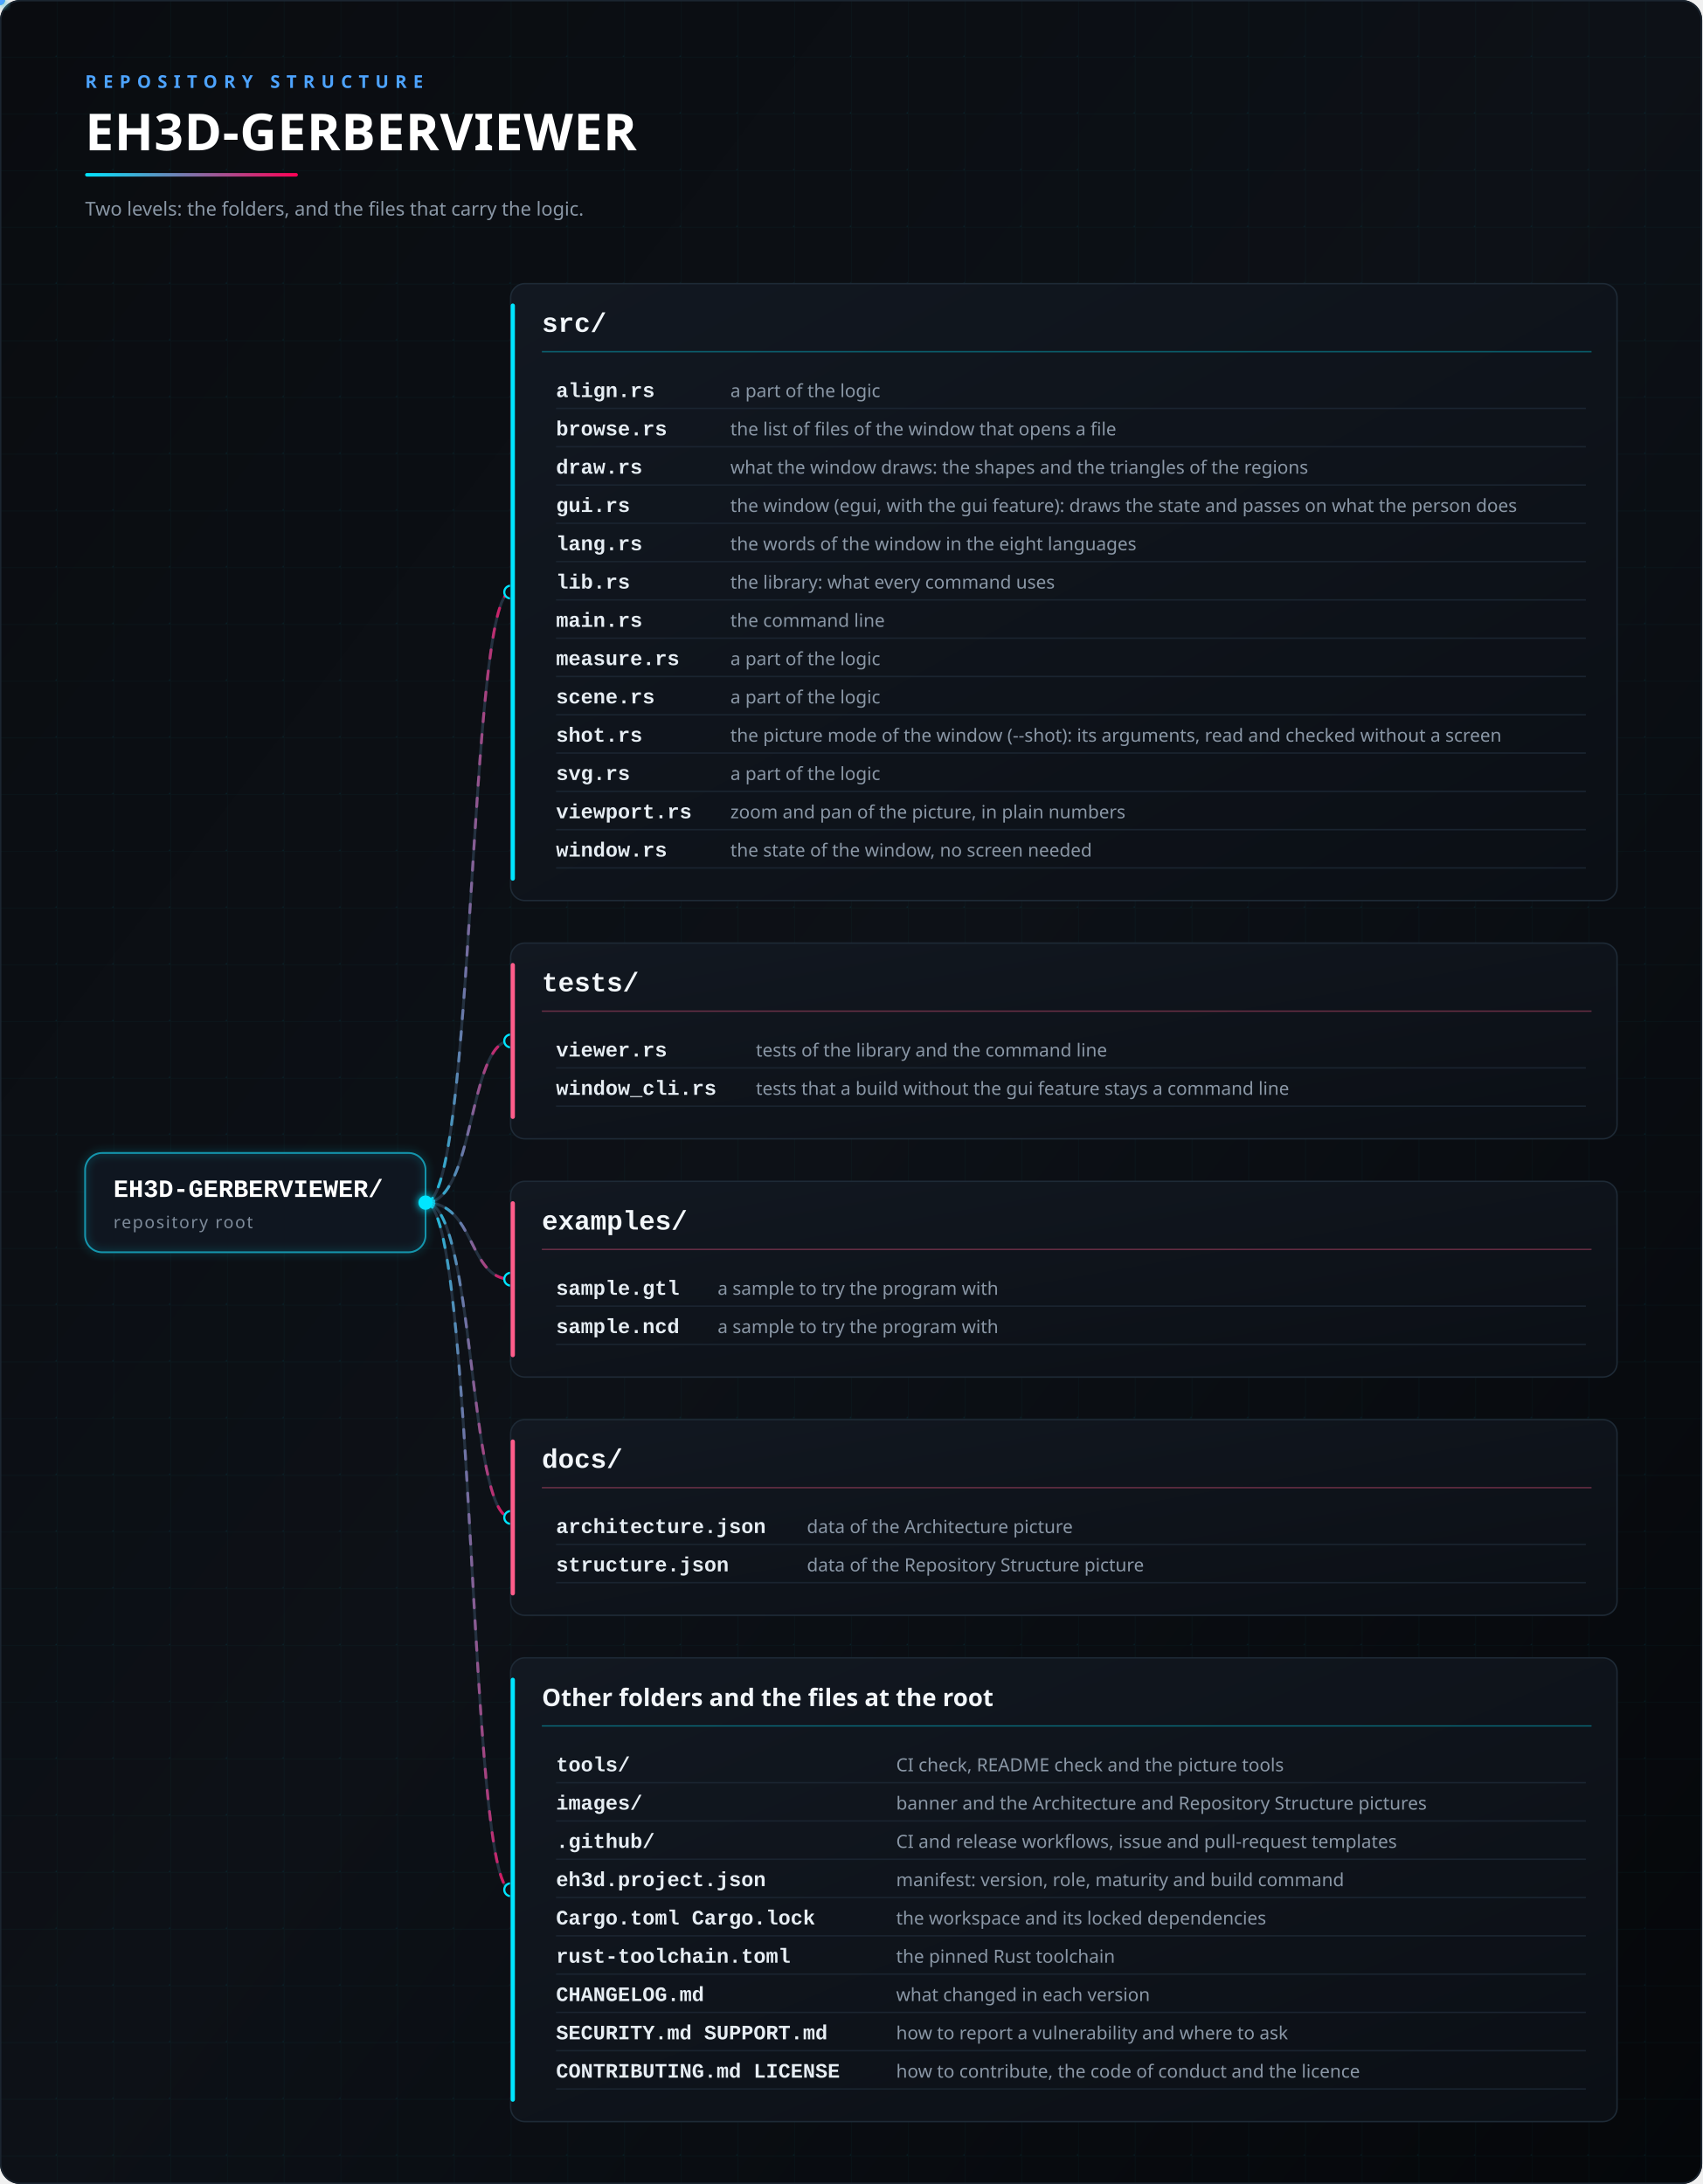
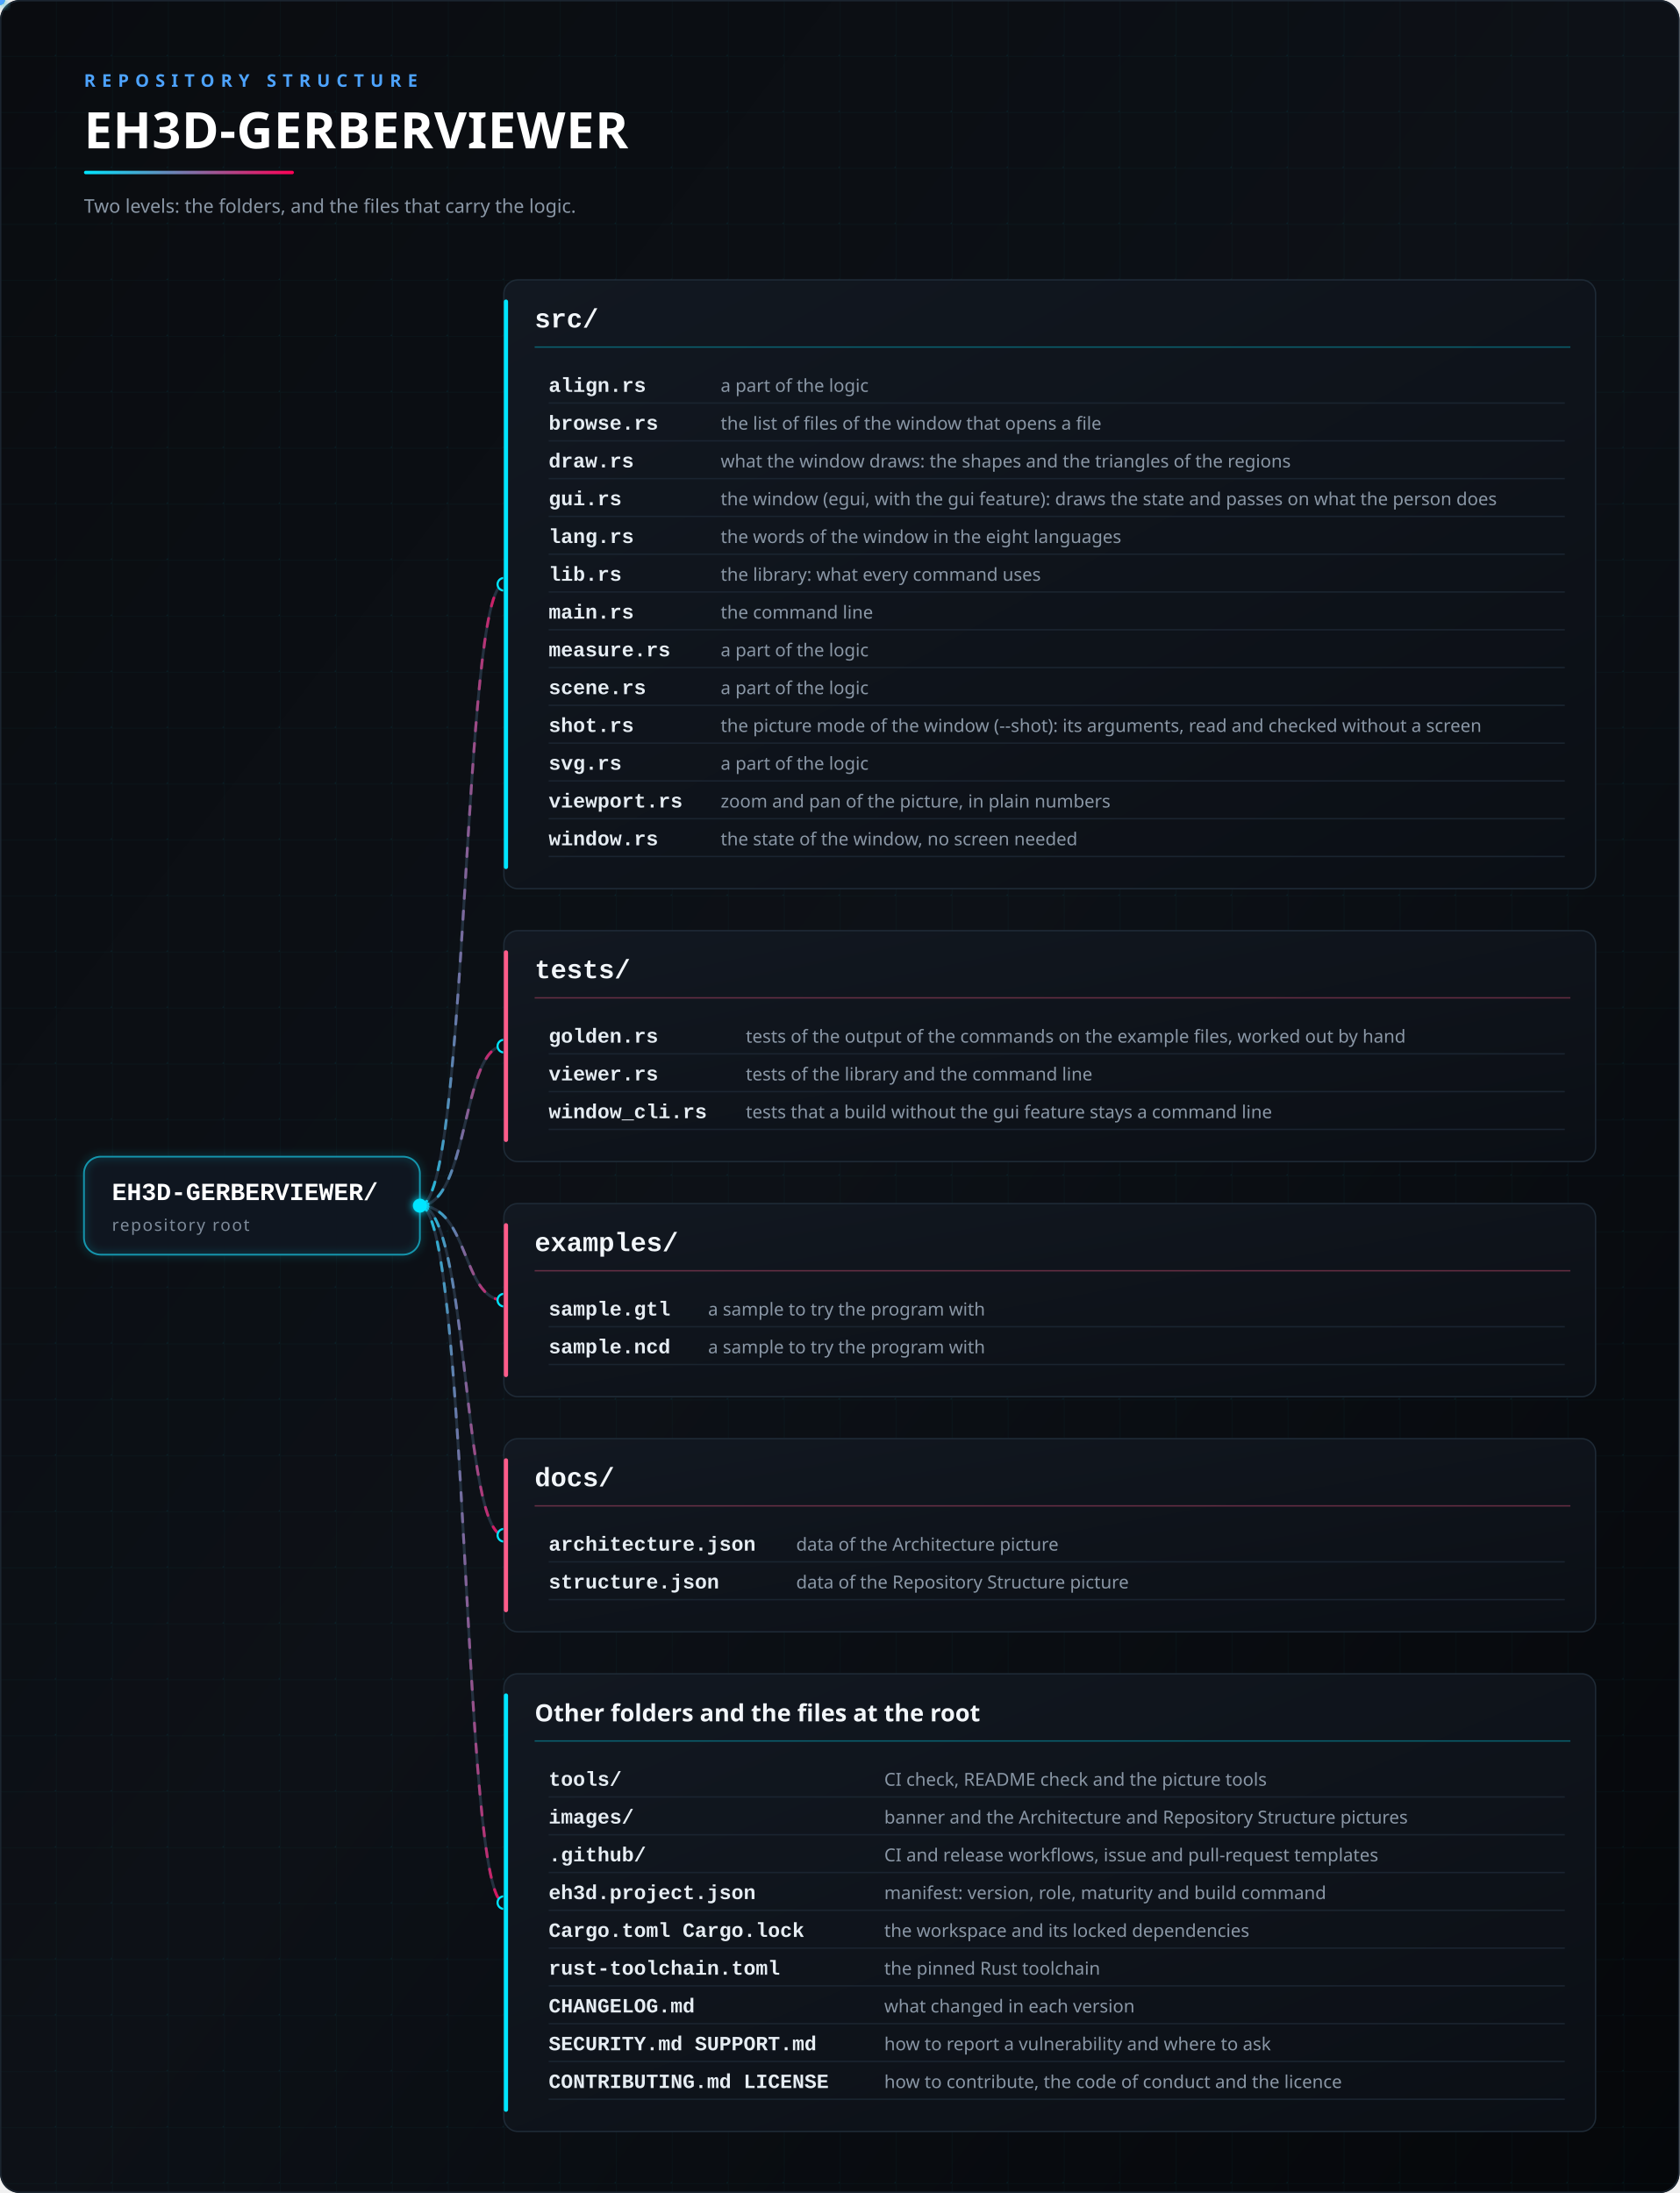
- <svg xmlns="http://www.w3.org/2000/svg" viewBox="0 0 1200 1540" width="100%" role="img" aria-labelledby="t d">
+ <svg xmlns="http://www.w3.org/2000/svg" viewBox="0 0 1200 1567" width="100%" role="img" aria-labelledby="t d">
  <defs>
    <linearGradient id="bg" x1="0" y1="0" x2="1" y2="1">
      <stop offset="0" stop-color="#0A0C10" />
      <stop offset="0.5" stop-color="#0D1117" />
      <stop offset="1" stop-color="#05070A" />
    </linearGradient>
    <linearGradient id="card" x1="0" y1="0" x2="1" y2="1">
      <stop offset="0" stop-color="#121821" />
      <stop offset="1" stop-color="#0B0F15" />
    </linearGradient>
    <linearGradient id="line" x1="0" y1="0" x2="1" y2="0">
      <stop offset="0" stop-color="#00E5FF" />
      <stop offset="1" stop-color="#FF0055" />
    </linearGradient>
    <filter id="glow" x="-50%" y="-50%" width="200%" height="200%">
      <feGaussianBlur stdDeviation="3" result="b" />
      <feMerge>
        <feMergeNode in="b" />
        <feMergeNode in="SourceGraphic" />
      </feMerge>
    </filter>
    <pattern id="grid" width="40" height="40" patternUnits="userSpaceOnUse">
      <path d="M40 0H0V40" fill="none" stroke="#00E5FF" stroke-opacity="0.035" />
      <circle cx="40" cy="40" r="1" fill="#00E5FF" fill-opacity="0.09" />
    </pattern>
  </defs>
-   <rect width="1200" height="1540" rx="14" fill="url(#bg)" />
-   <rect width="1200" height="1540" rx="14" fill="url(#grid)" />
-   <rect x="0.5" y="0.5" width="1199" height="1539" rx="14" fill="none" stroke="#1B2530" />
+   <rect width="1200" height="1567" rx="14" fill="url(#bg)" />
+   <rect width="1200" height="1567" rx="14" fill="url(#grid)" />
+   <rect x="0.5" y="0.5" width="1199" height="1566" rx="14" fill="none" stroke="#1B2530" />
  <text x="60" y="62" font-family="'Segoe UI','Noto Sans','Noto Sans CJK SC','Microsoft YaHei','Yu Gothic','Helvetica Neue',Helvetica,Arial,sans-serif" font-size="12.5" font-weight="600" fill="#4DA3FF" text-anchor="start" letter-spacing="4.5">REPOSITORY STRUCTURE</text>
  <text x="60" y="106" font-family="'Segoe UI','Noto Sans','Noto Sans CJK SC','Microsoft YaHei','Yu Gothic','Helvetica Neue',Helvetica,Arial,sans-serif" font-size="36" font-weight="700" fill="#FFFFFF" text-anchor="start" letter-spacing="0.5">EH3D-GERBERVIEWER</text>
  <rect x="60" y="122" width="150" height="2.5" rx="1.25" fill="url(#line)">
    <animate attributeName="width" values="40;150;150" keyTimes="0;0.4;1" dur="3s" repeatCount="indefinite" />
  </rect>
  <text x="60" y="152" font-family="'Segoe UI','Noto Sans','Noto Sans CJK SC','Microsoft YaHei','Yu Gothic','Helvetica Neue',Helvetica,Arial,sans-serif" font-size="13.5" font-weight="400" fill="#8A97A6" text-anchor="start">Two levels: the folders, and the files that carry the logic.</text>
-   <path id="c0" d="M300,848 C335,848 330,417.5 360,417.5" fill="none" stroke="#243140" stroke-width="2" />
-   <path d="M300,848 C335,848 330,417.5 360,417.5" fill="none" stroke="url(#line)" stroke-width="2" stroke-linecap="round" stroke-dasharray="6 9" opacity="0.9">
+   <path id="c0" d="M300,861.5 C335,861.5 330,417.5 360,417.5" fill="none" stroke="#243140" stroke-width="2" />
+   <path d="M300,861.5 C335,861.5 330,417.5 360,417.5" fill="none" stroke="url(#line)" stroke-width="2" stroke-linecap="round" stroke-dasharray="6 9" opacity="0.9">
    <animate attributeName="stroke-dashoffset" from="0" to="-30" dur="1.6s" repeatCount="indefinite" />
  </path>
  <circle cx="360" cy="417.5" r="4.5" fill="#0D1117" stroke="#00E5FF" stroke-width="1.5" />
-   <path id="c1" d="M300,848 C335,848 330,734 360,734" fill="none" stroke="#243140" stroke-width="2" />
-   <path d="M300,848 C335,848 330,734 360,734" fill="none" stroke="url(#line)" stroke-width="2" stroke-linecap="round" stroke-dasharray="6 9" opacity="0.9">
-     <animate attributeName="stroke-dashoffset" from="0" to="-30" dur="1.6s" repeatCount="indefinite" />
-   </path>
-   <circle cx="360" cy="734" r="4.5" fill="#0D1117" stroke="#00E5FF" stroke-width="1.5" />
-   <path id="c2" d="M300,848 C335,848 330,902 360,902" fill="none" stroke="#243140" stroke-width="2" />
-   <path d="M300,848 C335,848 330,902 360,902" fill="none" stroke="url(#line)" stroke-width="2" stroke-linecap="round" stroke-dasharray="6 9" opacity="0.9">
-     <animate attributeName="stroke-dashoffset" from="0" to="-30" dur="1.6s" repeatCount="indefinite" />
-   </path>
-   <circle cx="360" cy="902" r="4.5" fill="#0D1117" stroke="#00E5FF" stroke-width="1.5" />
-   <path id="c3" d="M300,848 C335,848 330,1070 360,1070" fill="none" stroke="#243140" stroke-width="2" />
-   <path d="M300,848 C335,848 330,1070 360,1070" fill="none" stroke="url(#line)" stroke-width="2" stroke-linecap="round" stroke-dasharray="6 9" opacity="0.9">
-     <animate attributeName="stroke-dashoffset" from="0" to="-30" dur="1.6s" repeatCount="indefinite" />
-   </path>
-   <circle cx="360" cy="1070" r="4.5" fill="#0D1117" stroke="#00E5FF" stroke-width="1.5" />
-   <path id="c4" d="M300,848 C335,848 330,1332.5 360,1332.5" fill="none" stroke="#243140" stroke-width="2" />
-   <path d="M300,848 C335,848 330,1332.5 360,1332.5" fill="none" stroke="url(#line)" stroke-width="2" stroke-linecap="round" stroke-dasharray="6 9" opacity="0.9">
-     <animate attributeName="stroke-dashoffset" from="0" to="-30" dur="1.6s" repeatCount="indefinite" />
-   </path>
-   <circle cx="360" cy="1332.5" r="4.5" fill="#0D1117" stroke="#00E5FF" stroke-width="1.5" />
+   <path id="c1" d="M300,861.5 C335,861.5 330,747.5 360,747.5" fill="none" stroke="#243140" stroke-width="2" />
+   <path d="M300,861.5 C335,861.5 330,747.5 360,747.5" fill="none" stroke="url(#line)" stroke-width="2" stroke-linecap="round" stroke-dasharray="6 9" opacity="0.9">
+     <animate attributeName="stroke-dashoffset" from="0" to="-30" dur="1.6s" repeatCount="indefinite" />
+   </path>
+   <circle cx="360" cy="747.5" r="4.5" fill="#0D1117" stroke="#00E5FF" stroke-width="1.5" />
+   <path id="c2" d="M300,861.5 C335,861.5 330,929 360,929" fill="none" stroke="#243140" stroke-width="2" />
+   <path d="M300,861.5 C335,861.5 330,929 360,929" fill="none" stroke="url(#line)" stroke-width="2" stroke-linecap="round" stroke-dasharray="6 9" opacity="0.9">
+     <animate attributeName="stroke-dashoffset" from="0" to="-30" dur="1.6s" repeatCount="indefinite" />
+   </path>
+   <circle cx="360" cy="929" r="4.5" fill="#0D1117" stroke="#00E5FF" stroke-width="1.5" />
+   <path id="c3" d="M300,861.5 C335,861.5 330,1097 360,1097" fill="none" stroke="#243140" stroke-width="2" />
+   <path d="M300,861.5 C335,861.5 330,1097 360,1097" fill="none" stroke="url(#line)" stroke-width="2" stroke-linecap="round" stroke-dasharray="6 9" opacity="0.9">
+     <animate attributeName="stroke-dashoffset" from="0" to="-30" dur="1.6s" repeatCount="indefinite" />
+   </path>
+   <circle cx="360" cy="1097" r="4.5" fill="#0D1117" stroke="#00E5FF" stroke-width="1.5" />
+   <path id="c4" d="M300,861.5 C335,861.5 330,1359.5 360,1359.5" fill="none" stroke="#243140" stroke-width="2" />
+   <path d="M300,861.5 C335,861.5 330,1359.5 360,1359.5" fill="none" stroke="url(#line)" stroke-width="2" stroke-linecap="round" stroke-dasharray="6 9" opacity="0.9">
+     <animate attributeName="stroke-dashoffset" from="0" to="-30" dur="1.6s" repeatCount="indefinite" />
+   </path>
+   <circle cx="360" cy="1359.5" r="4.5" fill="#0D1117" stroke="#00E5FF" stroke-width="1.5" />
  <circle r="3.5" fill="#00E5FF" filter="url(#glow)">
    <animateMotion dur="3.4s" repeatCount="indefinite">
      <mpath href="#c0" />
    </animateMotion>
  </circle>
  <circle r="3.5" fill="#4DA3FF" filter="url(#glow)">
    <animateMotion dur="4.2s" repeatCount="indefinite">
      <mpath href="#c1" />
    </animateMotion>
  </circle>
  <circle r="3.5" fill="#FFB300" filter="url(#glow)">
    <animateMotion dur="5.0s" repeatCount="indefinite">
      <mpath href="#c2" />
    </animateMotion>
  </circle>
  <circle r="3.5" fill="#00E5FF" filter="url(#glow)">
    <animateMotion dur="5.8s" repeatCount="indefinite">
      <mpath href="#c3" />
    </animateMotion>
  </circle>
  <circle r="3.5" fill="#4DA3FF" filter="url(#glow)">
    <animateMotion dur="6.6s" repeatCount="indefinite">
      <mpath href="#c4" />
    </animateMotion>
  </circle>
-   <rect x="60" y="813" width="240" height="70" rx="12" fill="#0F1620" stroke="#2A3A4C" stroke-width="1.2" />
-   <rect x="60" y="813" width="240" height="70" rx="12" fill="none" stroke="#00E5FF" stroke-opacity="0.5" stroke-width="1.2" filter="url(#glow)">
+   <rect x="60" y="826.5" width="240" height="70" rx="12" fill="#0F1620" stroke="#2A3A4C" stroke-width="1.2" />
+   <rect x="60" y="826.5" width="240" height="70" rx="12" fill="none" stroke="#00E5FF" stroke-opacity="0.5" stroke-width="1.2" filter="url(#glow)">
    <animate attributeName="stroke-opacity" values="0.15;0.6;0.15" dur="3.6s" repeatCount="indefinite" />
  </rect>
-   <text x="80" y="844" font-family="'JetBrains Mono','Cascadia Code','SFMono-Regular',Consolas,'Liberation Mono',monospace" font-size="17.6" font-weight="700" fill="#FFFFFF" text-anchor="start">EH3D-GERBERVIEWER/</text>
-   <text x="80" y="866" font-family="'Segoe UI','Noto Sans','Noto Sans CJK SC','Microsoft YaHei','Yu Gothic','Helvetica Neue',Helvetica,Arial,sans-serif" font-size="12" font-weight="400" fill="#7D8A99" text-anchor="start" letter-spacing="1">repository root</text>
-   <circle cx="300" cy="848" r="5" fill="#00E5FF" filter="url(#glow)" />
+   <text x="80" y="857.5" font-family="'JetBrains Mono','Cascadia Code','SFMono-Regular',Consolas,'Liberation Mono',monospace" font-size="17.6" font-weight="700" fill="#FFFFFF" text-anchor="start">EH3D-GERBERVIEWER/</text>
+   <text x="80" y="879.5" font-family="'Segoe UI','Noto Sans','Noto Sans CJK SC','Microsoft YaHei','Yu Gothic','Helvetica Neue',Helvetica,Arial,sans-serif" font-size="12" font-weight="400" fill="#7D8A99" text-anchor="start" letter-spacing="1">repository root</text>
+   <circle cx="300" cy="861.5" r="5" fill="#00E5FF" filter="url(#glow)" />
  <rect x="360" y="200" width="780" height="435" rx="10" fill="url(#card)" stroke="#1E2A36" stroke-width="1" />
  <rect x="360" y="214" width="3" height="407" rx="1.5" fill="#00E5FF">
    <animate attributeName="opacity" values="0.55;1;0.55" dur="4s" begin="0s" repeatCount="indefinite" />
  </rect>
  <text x="382" y="234" font-family="'JetBrains Mono','Cascadia Code','SFMono-Regular',Consolas,'Liberation Mono',monospace" font-size="19" font-weight="700" fill="#F2F6FA" text-anchor="start">src/</text>
  <line x1="382" y1="248" x2="1122" y2="248" stroke="#00E5FF" stroke-opacity="0.35" stroke-width="1" />
  <text x="392" y="280" font-family="'JetBrains Mono','Cascadia Code','SFMono-Regular',Consolas,'Liberation Mono',monospace" font-size="14.5" font-weight="600" fill="#E6EDF3" text-anchor="start">align.rs</text>
  <text x="514.89" y="280" font-family="'Segoe UI','Noto Sans','Noto Sans CJK SC','Microsoft YaHei','Yu Gothic','Helvetica Neue',Helvetica,Arial,sans-serif" font-size="12.8" font-weight="400" fill="#8A97A6" text-anchor="start">a part of the logic</text>
  <line x1="392" y1="288" x2="1118" y2="288" stroke="#1A2430" stroke-width="1" />
  <text x="392" y="307" font-family="'JetBrains Mono','Cascadia Code','SFMono-Regular',Consolas,'Liberation Mono',monospace" font-size="14.5" font-weight="600" fill="#E6EDF3" text-anchor="start">browse.rs</text>
  <text x="514.89" y="307" font-family="'Segoe UI','Noto Sans','Noto Sans CJK SC','Microsoft YaHei','Yu Gothic','Helvetica Neue',Helvetica,Arial,sans-serif" font-size="12.8" font-weight="400" fill="#8A97A6" text-anchor="start">the list of files of the window that opens a file</text>
  <line x1="392" y1="315" x2="1118" y2="315" stroke="#1A2430" stroke-width="1" />
  <text x="392" y="334" font-family="'JetBrains Mono','Cascadia Code','SFMono-Regular',Consolas,'Liberation Mono',monospace" font-size="14.5" font-weight="600" fill="#E6EDF3" text-anchor="start">draw.rs</text>
  <text x="514.89" y="334" font-family="'Segoe UI','Noto Sans','Noto Sans CJK SC','Microsoft YaHei','Yu Gothic','Helvetica Neue',Helvetica,Arial,sans-serif" font-size="12.8" font-weight="400" fill="#8A97A6" text-anchor="start">what the window draws: the shapes and the triangles of the regions</text>
  <line x1="392" y1="342" x2="1118" y2="342" stroke="#1A2430" stroke-width="1" />
  <text x="392" y="361" font-family="'JetBrains Mono','Cascadia Code','SFMono-Regular',Consolas,'Liberation Mono',monospace" font-size="14.5" font-weight="600" fill="#E6EDF3" text-anchor="start">gui.rs</text>
  <text x="514.89" y="361" font-family="'Segoe UI','Noto Sans','Noto Sans CJK SC','Microsoft YaHei','Yu Gothic','Helvetica Neue',Helvetica,Arial,sans-serif" font-size="12.8" font-weight="400" fill="#8A97A6" text-anchor="start">the window (egui, with the gui feature): draws the state and passes on what the person does</text>
  <line x1="392" y1="369" x2="1118" y2="369" stroke="#1A2430" stroke-width="1" />
  <text x="392" y="388" font-family="'JetBrains Mono','Cascadia Code','SFMono-Regular',Consolas,'Liberation Mono',monospace" font-size="14.5" font-weight="600" fill="#E6EDF3" text-anchor="start">lang.rs</text>
  <text x="514.89" y="388" font-family="'Segoe UI','Noto Sans','Noto Sans CJK SC','Microsoft YaHei','Yu Gothic','Helvetica Neue',Helvetica,Arial,sans-serif" font-size="12.8" font-weight="400" fill="#8A97A6" text-anchor="start">the words of the window in the eight languages</text>
  <line x1="392" y1="396" x2="1118" y2="396" stroke="#1A2430" stroke-width="1" />
  <text x="392" y="415" font-family="'JetBrains Mono','Cascadia Code','SFMono-Regular',Consolas,'Liberation Mono',monospace" font-size="14.5" font-weight="600" fill="#E6EDF3" text-anchor="start">lib.rs</text>
  <text x="514.89" y="415" font-family="'Segoe UI','Noto Sans','Noto Sans CJK SC','Microsoft YaHei','Yu Gothic','Helvetica Neue',Helvetica,Arial,sans-serif" font-size="12.8" font-weight="400" fill="#8A97A6" text-anchor="start">the library: what every command uses</text>
  <line x1="392" y1="423" x2="1118" y2="423" stroke="#1A2430" stroke-width="1" />
  <text x="392" y="442" font-family="'JetBrains Mono','Cascadia Code','SFMono-Regular',Consolas,'Liberation Mono',monospace" font-size="14.5" font-weight="600" fill="#E6EDF3" text-anchor="start">main.rs</text>
  <text x="514.89" y="442" font-family="'Segoe UI','Noto Sans','Noto Sans CJK SC','Microsoft YaHei','Yu Gothic','Helvetica Neue',Helvetica,Arial,sans-serif" font-size="12.8" font-weight="400" fill="#8A97A6" text-anchor="start">the command line</text>
  <line x1="392" y1="450" x2="1118" y2="450" stroke="#1A2430" stroke-width="1" />
  <text x="392" y="469" font-family="'JetBrains Mono','Cascadia Code','SFMono-Regular',Consolas,'Liberation Mono',monospace" font-size="14.5" font-weight="600" fill="#E6EDF3" text-anchor="start">measure.rs</text>
  <text x="514.89" y="469" font-family="'Segoe UI','Noto Sans','Noto Sans CJK SC','Microsoft YaHei','Yu Gothic','Helvetica Neue',Helvetica,Arial,sans-serif" font-size="12.8" font-weight="400" fill="#8A97A6" text-anchor="start">a part of the logic</text>
  <line x1="392" y1="477" x2="1118" y2="477" stroke="#1A2430" stroke-width="1" />
  <text x="392" y="496" font-family="'JetBrains Mono','Cascadia Code','SFMono-Regular',Consolas,'Liberation Mono',monospace" font-size="14.5" font-weight="600" fill="#E6EDF3" text-anchor="start">scene.rs</text>
  <text x="514.89" y="496" font-family="'Segoe UI','Noto Sans','Noto Sans CJK SC','Microsoft YaHei','Yu Gothic','Helvetica Neue',Helvetica,Arial,sans-serif" font-size="12.8" font-weight="400" fill="#8A97A6" text-anchor="start">a part of the logic</text>
  <line x1="392" y1="504" x2="1118" y2="504" stroke="#1A2430" stroke-width="1" />
  <text x="392" y="523" font-family="'JetBrains Mono','Cascadia Code','SFMono-Regular',Consolas,'Liberation Mono',monospace" font-size="14.5" font-weight="600" fill="#E6EDF3" text-anchor="start">shot.rs</text>
  <text x="514.89" y="523" font-family="'Segoe UI','Noto Sans','Noto Sans CJK SC','Microsoft YaHei','Yu Gothic','Helvetica Neue',Helvetica,Arial,sans-serif" font-size="12.8" font-weight="400" fill="#8A97A6" text-anchor="start">the picture mode of the window (--shot): its arguments, read and checked without a screen</text>
  <line x1="392" y1="531" x2="1118" y2="531" stroke="#1A2430" stroke-width="1" />
  <text x="392" y="550" font-family="'JetBrains Mono','Cascadia Code','SFMono-Regular',Consolas,'Liberation Mono',monospace" font-size="14.5" font-weight="600" fill="#E6EDF3" text-anchor="start">svg.rs</text>
  <text x="514.89" y="550" font-family="'Segoe UI','Noto Sans','Noto Sans CJK SC','Microsoft YaHei','Yu Gothic','Helvetica Neue',Helvetica,Arial,sans-serif" font-size="12.8" font-weight="400" fill="#8A97A6" text-anchor="start">a part of the logic</text>
  <line x1="392" y1="558" x2="1118" y2="558" stroke="#1A2430" stroke-width="1" />
  <text x="392" y="577" font-family="'JetBrains Mono','Cascadia Code','SFMono-Regular',Consolas,'Liberation Mono',monospace" font-size="14.5" font-weight="600" fill="#E6EDF3" text-anchor="start">viewport.rs</text>
  <text x="514.89" y="577" font-family="'Segoe UI','Noto Sans','Noto Sans CJK SC','Microsoft YaHei','Yu Gothic','Helvetica Neue',Helvetica,Arial,sans-serif" font-size="12.8" font-weight="400" fill="#8A97A6" text-anchor="start">zoom and pan of the picture, in plain numbers</text>
  <line x1="392" y1="585" x2="1118" y2="585" stroke="#1A2430" stroke-width="1" />
  <text x="392" y="604" font-family="'JetBrains Mono','Cascadia Code','SFMono-Regular',Consolas,'Liberation Mono',monospace" font-size="14.5" font-weight="600" fill="#E6EDF3" text-anchor="start">window.rs</text>
  <text x="514.89" y="604" font-family="'Segoe UI','Noto Sans','Noto Sans CJK SC','Microsoft YaHei','Yu Gothic','Helvetica Neue',Helvetica,Arial,sans-serif" font-size="12.8" font-weight="400" fill="#8A97A6" text-anchor="start">the state of the window, no screen needed</text>
  <line x1="392" y1="612" x2="1118" y2="612" stroke="#1A2430" stroke-width="1" />
-   <rect x="360" y="665" width="780" height="138" rx="10" fill="url(#card)" stroke="#1E2A36" stroke-width="1" />
-   <rect x="360" y="679" width="3" height="110" rx="1.5" fill="#FF5C8A">
+   <rect x="360" y="665" width="780" height="165" rx="10" fill="url(#card)" stroke="#1E2A36" stroke-width="1" />
+   <rect x="360" y="679" width="3" height="137" rx="1.5" fill="#FF5C8A">
    <animate attributeName="opacity" values="0.55;1;0.55" dur="4s" begin="0.6s" repeatCount="indefinite" />
  </rect>
  <text x="382" y="699" font-family="'JetBrains Mono','Cascadia Code','SFMono-Regular',Consolas,'Liberation Mono',monospace" font-size="19" font-weight="700" fill="#F2F6FA" text-anchor="start">tests/</text>
  <line x1="382" y1="713" x2="1122" y2="713" stroke="#FF5C8A" stroke-opacity="0.35" stroke-width="1" />
-   <text x="392" y="745" font-family="'JetBrains Mono','Cascadia Code','SFMono-Regular',Consolas,'Liberation Mono',monospace" font-size="14.5" font-weight="600" fill="#E6EDF3" text-anchor="start">viewer.rs</text>
-   <text x="532.87" y="745" font-family="'Segoe UI','Noto Sans','Noto Sans CJK SC','Microsoft YaHei','Yu Gothic','Helvetica Neue',Helvetica,Arial,sans-serif" font-size="12.8" font-weight="400" fill="#8A97A6" text-anchor="start">tests of the library and the command line</text>
+   <text x="392" y="745" font-family="'JetBrains Mono','Cascadia Code','SFMono-Regular',Consolas,'Liberation Mono',monospace" font-size="14.5" font-weight="600" fill="#E6EDF3" text-anchor="start">golden.rs</text>
+   <text x="532.87" y="745" font-family="'Segoe UI','Noto Sans','Noto Sans CJK SC','Microsoft YaHei','Yu Gothic','Helvetica Neue',Helvetica,Arial,sans-serif" font-size="12.8" font-weight="400" fill="#8A97A6" text-anchor="start">tests of the output of the commands on the example files, worked out by hand</text>
  <line x1="392" y1="753" x2="1118" y2="753" stroke="#1A2430" stroke-width="1" />
-   <text x="392" y="772" font-family="'JetBrains Mono','Cascadia Code','SFMono-Regular',Consolas,'Liberation Mono',monospace" font-size="14.5" font-weight="600" fill="#E6EDF3" text-anchor="start">window_cli.rs</text>
-   <text x="532.87" y="772" font-family="'Segoe UI','Noto Sans','Noto Sans CJK SC','Microsoft YaHei','Yu Gothic','Helvetica Neue',Helvetica,Arial,sans-serif" font-size="12.8" font-weight="400" fill="#8A97A6" text-anchor="start">tests that a build without the gui feature stays a command line</text>
+   <text x="392" y="772" font-family="'JetBrains Mono','Cascadia Code','SFMono-Regular',Consolas,'Liberation Mono',monospace" font-size="14.5" font-weight="600" fill="#E6EDF3" text-anchor="start">viewer.rs</text>
+   <text x="532.87" y="772" font-family="'Segoe UI','Noto Sans','Noto Sans CJK SC','Microsoft YaHei','Yu Gothic','Helvetica Neue',Helvetica,Arial,sans-serif" font-size="12.8" font-weight="400" fill="#8A97A6" text-anchor="start">tests of the library and the command line</text>
  <line x1="392" y1="780" x2="1118" y2="780" stroke="#1A2430" stroke-width="1" />
-   <rect x="360" y="833" width="780" height="138" rx="10" fill="url(#card)" stroke="#1E2A36" stroke-width="1" />
-   <rect x="360" y="847" width="3" height="110" rx="1.5" fill="#FF5C8A">
+   <text x="392" y="799" font-family="'JetBrains Mono','Cascadia Code','SFMono-Regular',Consolas,'Liberation Mono',monospace" font-size="14.5" font-weight="600" fill="#E6EDF3" text-anchor="start">window_cli.rs</text>
+   <text x="532.87" y="799" font-family="'Segoe UI','Noto Sans','Noto Sans CJK SC','Microsoft YaHei','Yu Gothic','Helvetica Neue',Helvetica,Arial,sans-serif" font-size="12.8" font-weight="400" fill="#8A97A6" text-anchor="start">tests that a build without the gui feature stays a command line</text>
+   <line x1="392" y1="807" x2="1118" y2="807" stroke="#1A2430" stroke-width="1" />
+   <rect x="360" y="860" width="780" height="138" rx="10" fill="url(#card)" stroke="#1E2A36" stroke-width="1" />
+   <rect x="360" y="874" width="3" height="110" rx="1.5" fill="#FF5C8A">
    <animate attributeName="opacity" values="0.55;1;0.55" dur="4s" begin="1.2s" repeatCount="indefinite" />
  </rect>
-   <text x="382" y="867" font-family="'JetBrains Mono','Cascadia Code','SFMono-Regular',Consolas,'Liberation Mono',monospace" font-size="19" font-weight="700" fill="#F2F6FA" text-anchor="start">examples/</text>
-   <line x1="382" y1="881" x2="1122" y2="881" stroke="#FF5C8A" stroke-opacity="0.35" stroke-width="1" />
-   <text x="392" y="913" font-family="'JetBrains Mono','Cascadia Code','SFMono-Regular',Consolas,'Liberation Mono',monospace" font-size="14.5" font-weight="600" fill="#E6EDF3" text-anchor="start">sample.gtl</text>
-   <text x="505.9" y="913" font-family="'Segoe UI','Noto Sans','Noto Sans CJK SC','Microsoft YaHei','Yu Gothic','Helvetica Neue',Helvetica,Arial,sans-serif" font-size="12.8" font-weight="400" fill="#8A97A6" text-anchor="start">a sample to try the program with</text>
-   <line x1="392" y1="921" x2="1118" y2="921" stroke="#1A2430" stroke-width="1" />
-   <text x="392" y="940" font-family="'JetBrains Mono','Cascadia Code','SFMono-Regular',Consolas,'Liberation Mono',monospace" font-size="14.5" font-weight="600" fill="#E6EDF3" text-anchor="start">sample.ncd</text>
+   <text x="382" y="894" font-family="'JetBrains Mono','Cascadia Code','SFMono-Regular',Consolas,'Liberation Mono',monospace" font-size="19" font-weight="700" fill="#F2F6FA" text-anchor="start">examples/</text>
+   <line x1="382" y1="908" x2="1122" y2="908" stroke="#FF5C8A" stroke-opacity="0.35" stroke-width="1" />
+   <text x="392" y="940" font-family="'JetBrains Mono','Cascadia Code','SFMono-Regular',Consolas,'Liberation Mono',monospace" font-size="14.5" font-weight="600" fill="#E6EDF3" text-anchor="start">sample.gtl</text>
  <text x="505.9" y="940" font-family="'Segoe UI','Noto Sans','Noto Sans CJK SC','Microsoft YaHei','Yu Gothic','Helvetica Neue',Helvetica,Arial,sans-serif" font-size="12.8" font-weight="400" fill="#8A97A6" text-anchor="start">a sample to try the program with</text>
  <line x1="392" y1="948" x2="1118" y2="948" stroke="#1A2430" stroke-width="1" />
-   <rect x="360" y="1001" width="780" height="138" rx="10" fill="url(#card)" stroke="#1E2A36" stroke-width="1" />
-   <rect x="360" y="1015" width="3" height="110" rx="1.5" fill="#FF5C8A">
+   <text x="392" y="967" font-family="'JetBrains Mono','Cascadia Code','SFMono-Regular',Consolas,'Liberation Mono',monospace" font-size="14.5" font-weight="600" fill="#E6EDF3" text-anchor="start">sample.ncd</text>
+   <text x="505.9" y="967" font-family="'Segoe UI','Noto Sans','Noto Sans CJK SC','Microsoft YaHei','Yu Gothic','Helvetica Neue',Helvetica,Arial,sans-serif" font-size="12.8" font-weight="400" fill="#8A97A6" text-anchor="start">a sample to try the program with</text>
+   <line x1="392" y1="975" x2="1118" y2="975" stroke="#1A2430" stroke-width="1" />
+   <rect x="360" y="1028" width="780" height="138" rx="10" fill="url(#card)" stroke="#1E2A36" stroke-width="1" />
+   <rect x="360" y="1042" width="3" height="110" rx="1.5" fill="#FF5C8A">
    <animate attributeName="opacity" values="0.55;1;0.55" dur="4s" begin="1.8s" repeatCount="indefinite" />
  </rect>
-   <text x="382" y="1035" font-family="'JetBrains Mono','Cascadia Code','SFMono-Regular',Consolas,'Liberation Mono',monospace" font-size="19" font-weight="700" fill="#F2F6FA" text-anchor="start">docs/</text>
-   <line x1="382" y1="1049" x2="1122" y2="1049" stroke="#FF5C8A" stroke-opacity="0.35" stroke-width="1" />
-   <text x="392" y="1081" font-family="'JetBrains Mono','Cascadia Code','SFMono-Regular',Consolas,'Liberation Mono',monospace" font-size="14.5" font-weight="600" fill="#E6EDF3" text-anchor="start">architecture.json</text>
-   <text x="568.83" y="1081" font-family="'Segoe UI','Noto Sans','Noto Sans CJK SC','Microsoft YaHei','Yu Gothic','Helvetica Neue',Helvetica,Arial,sans-serif" font-size="12.8" font-weight="400" fill="#8A97A6" text-anchor="start">data of the Architecture picture</text>
-   <line x1="392" y1="1089" x2="1118" y2="1089" stroke="#1A2430" stroke-width="1" />
-   <text x="392" y="1108" font-family="'JetBrains Mono','Cascadia Code','SFMono-Regular',Consolas,'Liberation Mono',monospace" font-size="14.5" font-weight="600" fill="#E6EDF3" text-anchor="start">structure.json</text>
-   <text x="568.83" y="1108" font-family="'Segoe UI','Noto Sans','Noto Sans CJK SC','Microsoft YaHei','Yu Gothic','Helvetica Neue',Helvetica,Arial,sans-serif" font-size="12.8" font-weight="400" fill="#8A97A6" text-anchor="start">data of the Repository Structure picture</text>
+   <text x="382" y="1062" font-family="'JetBrains Mono','Cascadia Code','SFMono-Regular',Consolas,'Liberation Mono',monospace" font-size="19" font-weight="700" fill="#F2F6FA" text-anchor="start">docs/</text>
+   <line x1="382" y1="1076" x2="1122" y2="1076" stroke="#FF5C8A" stroke-opacity="0.35" stroke-width="1" />
+   <text x="392" y="1108" font-family="'JetBrains Mono','Cascadia Code','SFMono-Regular',Consolas,'Liberation Mono',monospace" font-size="14.5" font-weight="600" fill="#E6EDF3" text-anchor="start">architecture.json</text>
+   <text x="568.83" y="1108" font-family="'Segoe UI','Noto Sans','Noto Sans CJK SC','Microsoft YaHei','Yu Gothic','Helvetica Neue',Helvetica,Arial,sans-serif" font-size="12.8" font-weight="400" fill="#8A97A6" text-anchor="start">data of the Architecture picture</text>
  <line x1="392" y1="1116" x2="1118" y2="1116" stroke="#1A2430" stroke-width="1" />
-   <rect x="360" y="1169" width="780" height="327" rx="10" fill="url(#card)" stroke="#1E2A36" stroke-width="1" />
-   <rect x="360" y="1183" width="3" height="299" rx="1.5" fill="#00E5FF">
+   <text x="392" y="1135" font-family="'JetBrains Mono','Cascadia Code','SFMono-Regular',Consolas,'Liberation Mono',monospace" font-size="14.5" font-weight="600" fill="#E6EDF3" text-anchor="start">structure.json</text>
+   <text x="568.83" y="1135" font-family="'Segoe UI','Noto Sans','Noto Sans CJK SC','Microsoft YaHei','Yu Gothic','Helvetica Neue',Helvetica,Arial,sans-serif" font-size="12.8" font-weight="400" fill="#8A97A6" text-anchor="start">data of the Repository Structure picture</text>
+   <line x1="392" y1="1143" x2="1118" y2="1143" stroke="#1A2430" stroke-width="1" />
+   <rect x="360" y="1196" width="780" height="327" rx="10" fill="url(#card)" stroke="#1E2A36" stroke-width="1" />
+   <rect x="360" y="1210" width="3" height="299" rx="1.5" fill="#00E5FF">
    <animate attributeName="opacity" values="0.55;1;0.55" dur="4s" begin="2.4s" repeatCount="indefinite" />
  </rect>
-   <text x="382" y="1203" font-family="'Segoe UI','Noto Sans','Noto Sans CJK SC','Microsoft YaHei','Yu Gothic','Helvetica Neue',Helvetica,Arial,sans-serif" font-size="17" font-weight="700" fill="#F2F6FA" text-anchor="start">Other folders and the files at the root</text>
-   <line x1="382" y1="1217" x2="1122" y2="1217" stroke="#00E5FF" stroke-opacity="0.35" stroke-width="1" />
-   <text x="392" y="1249" font-family="'JetBrains Mono','Cascadia Code','SFMono-Regular',Consolas,'Liberation Mono',monospace" font-size="14.5" font-weight="600" fill="#E6EDF3" text-anchor="start">tools/</text>
-   <text x="631.76" y="1249" font-family="'Segoe UI','Noto Sans','Noto Sans CJK SC','Microsoft YaHei','Yu Gothic','Helvetica Neue',Helvetica,Arial,sans-serif" font-size="12.8" font-weight="400" fill="#8A97A6" text-anchor="start">CI check, README check and the picture tools</text>
-   <line x1="392" y1="1257" x2="1118" y2="1257" stroke="#1A2430" stroke-width="1" />
-   <text x="392" y="1276" font-family="'JetBrains Mono','Cascadia Code','SFMono-Regular',Consolas,'Liberation Mono',monospace" font-size="14.5" font-weight="600" fill="#E6EDF3" text-anchor="start">images/</text>
-   <text x="631.76" y="1276" font-family="'Segoe UI','Noto Sans','Noto Sans CJK SC','Microsoft YaHei','Yu Gothic','Helvetica Neue',Helvetica,Arial,sans-serif" font-size="12.8" font-weight="400" fill="#8A97A6" text-anchor="start">banner and the Architecture and Repository Structure pictures</text>
+   <text x="382" y="1230" font-family="'Segoe UI','Noto Sans','Noto Sans CJK SC','Microsoft YaHei','Yu Gothic','Helvetica Neue',Helvetica,Arial,sans-serif" font-size="17" font-weight="700" fill="#F2F6FA" text-anchor="start">Other folders and the files at the root</text>
+   <line x1="382" y1="1244" x2="1122" y2="1244" stroke="#00E5FF" stroke-opacity="0.35" stroke-width="1" />
+   <text x="392" y="1276" font-family="'JetBrains Mono','Cascadia Code','SFMono-Regular',Consolas,'Liberation Mono',monospace" font-size="14.5" font-weight="600" fill="#E6EDF3" text-anchor="start">tools/</text>
+   <text x="631.76" y="1276" font-family="'Segoe UI','Noto Sans','Noto Sans CJK SC','Microsoft YaHei','Yu Gothic','Helvetica Neue',Helvetica,Arial,sans-serif" font-size="12.8" font-weight="400" fill="#8A97A6" text-anchor="start">CI check, README check and the picture tools</text>
  <line x1="392" y1="1284" x2="1118" y2="1284" stroke="#1A2430" stroke-width="1" />
-   <text x="392" y="1303" font-family="'JetBrains Mono','Cascadia Code','SFMono-Regular',Consolas,'Liberation Mono',monospace" font-size="14.5" font-weight="600" fill="#E6EDF3" text-anchor="start">.github/</text>
-   <text x="631.76" y="1303" font-family="'Segoe UI','Noto Sans','Noto Sans CJK SC','Microsoft YaHei','Yu Gothic','Helvetica Neue',Helvetica,Arial,sans-serif" font-size="12.8" font-weight="400" fill="#8A97A6" text-anchor="start">CI and release workflows, issue and pull-request templates</text>
+   <text x="392" y="1303" font-family="'JetBrains Mono','Cascadia Code','SFMono-Regular',Consolas,'Liberation Mono',monospace" font-size="14.5" font-weight="600" fill="#E6EDF3" text-anchor="start">images/</text>
+   <text x="631.76" y="1303" font-family="'Segoe UI','Noto Sans','Noto Sans CJK SC','Microsoft YaHei','Yu Gothic','Helvetica Neue',Helvetica,Arial,sans-serif" font-size="12.8" font-weight="400" fill="#8A97A6" text-anchor="start">banner and the Architecture and Repository Structure pictures</text>
  <line x1="392" y1="1311" x2="1118" y2="1311" stroke="#1A2430" stroke-width="1" />
-   <text x="392" y="1330" font-family="'JetBrains Mono','Cascadia Code','SFMono-Regular',Consolas,'Liberation Mono',monospace" font-size="14.5" font-weight="600" fill="#E6EDF3" text-anchor="start">eh3d.project.json</text>
-   <text x="631.76" y="1330" font-family="'Segoe UI','Noto Sans','Noto Sans CJK SC','Microsoft YaHei','Yu Gothic','Helvetica Neue',Helvetica,Arial,sans-serif" font-size="12.8" font-weight="400" fill="#8A97A6" text-anchor="start">manifest: version, role, maturity and build command</text>
+   <text x="392" y="1330" font-family="'JetBrains Mono','Cascadia Code','SFMono-Regular',Consolas,'Liberation Mono',monospace" font-size="14.5" font-weight="600" fill="#E6EDF3" text-anchor="start">.github/</text>
+   <text x="631.76" y="1330" font-family="'Segoe UI','Noto Sans','Noto Sans CJK SC','Microsoft YaHei','Yu Gothic','Helvetica Neue',Helvetica,Arial,sans-serif" font-size="12.8" font-weight="400" fill="#8A97A6" text-anchor="start">CI and release workflows, issue and pull-request templates</text>
  <line x1="392" y1="1338" x2="1118" y2="1338" stroke="#1A2430" stroke-width="1" />
-   <text x="392" y="1357" font-family="'JetBrains Mono','Cascadia Code','SFMono-Regular',Consolas,'Liberation Mono',monospace" font-size="14.5" font-weight="600" fill="#E6EDF3" text-anchor="start">Cargo.toml  Cargo.lock</text>
-   <text x="631.76" y="1357" font-family="'Segoe UI','Noto Sans','Noto Sans CJK SC','Microsoft YaHei','Yu Gothic','Helvetica Neue',Helvetica,Arial,sans-serif" font-size="12.8" font-weight="400" fill="#8A97A6" text-anchor="start">the workspace and its locked dependencies</text>
+   <text x="392" y="1357" font-family="'JetBrains Mono','Cascadia Code','SFMono-Regular',Consolas,'Liberation Mono',monospace" font-size="14.5" font-weight="600" fill="#E6EDF3" text-anchor="start">eh3d.project.json</text>
+   <text x="631.76" y="1357" font-family="'Segoe UI','Noto Sans','Noto Sans CJK SC','Microsoft YaHei','Yu Gothic','Helvetica Neue',Helvetica,Arial,sans-serif" font-size="12.8" font-weight="400" fill="#8A97A6" text-anchor="start">manifest: version, role, maturity and build command</text>
  <line x1="392" y1="1365" x2="1118" y2="1365" stroke="#1A2430" stroke-width="1" />
-   <text x="392" y="1384" font-family="'JetBrains Mono','Cascadia Code','SFMono-Regular',Consolas,'Liberation Mono',monospace" font-size="14.5" font-weight="600" fill="#E6EDF3" text-anchor="start">rust-toolchain.toml</text>
-   <text x="631.76" y="1384" font-family="'Segoe UI','Noto Sans','Noto Sans CJK SC','Microsoft YaHei','Yu Gothic','Helvetica Neue',Helvetica,Arial,sans-serif" font-size="12.8" font-weight="400" fill="#8A97A6" text-anchor="start">the pinned Rust toolchain</text>
+   <text x="392" y="1384" font-family="'JetBrains Mono','Cascadia Code','SFMono-Regular',Consolas,'Liberation Mono',monospace" font-size="14.5" font-weight="600" fill="#E6EDF3" text-anchor="start">Cargo.toml  Cargo.lock</text>
+   <text x="631.76" y="1384" font-family="'Segoe UI','Noto Sans','Noto Sans CJK SC','Microsoft YaHei','Yu Gothic','Helvetica Neue',Helvetica,Arial,sans-serif" font-size="12.8" font-weight="400" fill="#8A97A6" text-anchor="start">the workspace and its locked dependencies</text>
  <line x1="392" y1="1392" x2="1118" y2="1392" stroke="#1A2430" stroke-width="1" />
-   <text x="392" y="1411" font-family="'JetBrains Mono','Cascadia Code','SFMono-Regular',Consolas,'Liberation Mono',monospace" font-size="14.5" font-weight="600" fill="#E6EDF3" text-anchor="start">CHANGELOG.md</text>
-   <text x="631.76" y="1411" font-family="'Segoe UI','Noto Sans','Noto Sans CJK SC','Microsoft YaHei','Yu Gothic','Helvetica Neue',Helvetica,Arial,sans-serif" font-size="12.8" font-weight="400" fill="#8A97A6" text-anchor="start">what changed in each version</text>
+   <text x="392" y="1411" font-family="'JetBrains Mono','Cascadia Code','SFMono-Regular',Consolas,'Liberation Mono',monospace" font-size="14.5" font-weight="600" fill="#E6EDF3" text-anchor="start">rust-toolchain.toml</text>
+   <text x="631.76" y="1411" font-family="'Segoe UI','Noto Sans','Noto Sans CJK SC','Microsoft YaHei','Yu Gothic','Helvetica Neue',Helvetica,Arial,sans-serif" font-size="12.8" font-weight="400" fill="#8A97A6" text-anchor="start">the pinned Rust toolchain</text>
  <line x1="392" y1="1419" x2="1118" y2="1419" stroke="#1A2430" stroke-width="1" />
-   <text x="392" y="1438" font-family="'JetBrains Mono','Cascadia Code','SFMono-Regular',Consolas,'Liberation Mono',monospace" font-size="14.5" font-weight="600" fill="#E6EDF3" text-anchor="start">SECURITY.md  SUPPORT.md</text>
-   <text x="631.76" y="1438" font-family="'Segoe UI','Noto Sans','Noto Sans CJK SC','Microsoft YaHei','Yu Gothic','Helvetica Neue',Helvetica,Arial,sans-serif" font-size="12.8" font-weight="400" fill="#8A97A6" text-anchor="start">how to report a vulnerability and where to ask</text>
+   <text x="392" y="1438" font-family="'JetBrains Mono','Cascadia Code','SFMono-Regular',Consolas,'Liberation Mono',monospace" font-size="14.5" font-weight="600" fill="#E6EDF3" text-anchor="start">CHANGELOG.md</text>
+   <text x="631.76" y="1438" font-family="'Segoe UI','Noto Sans','Noto Sans CJK SC','Microsoft YaHei','Yu Gothic','Helvetica Neue',Helvetica,Arial,sans-serif" font-size="12.8" font-weight="400" fill="#8A97A6" text-anchor="start">what changed in each version</text>
  <line x1="392" y1="1446" x2="1118" y2="1446" stroke="#1A2430" stroke-width="1" />
-   <text x="392" y="1465" font-family="'JetBrains Mono','Cascadia Code','SFMono-Regular',Consolas,'Liberation Mono',monospace" font-size="14.5" font-weight="600" fill="#E6EDF3" text-anchor="start">CONTRIBUTING.md  LICENSE</text>
-   <text x="631.76" y="1465" font-family="'Segoe UI','Noto Sans','Noto Sans CJK SC','Microsoft YaHei','Yu Gothic','Helvetica Neue',Helvetica,Arial,sans-serif" font-size="12.8" font-weight="400" fill="#8A97A6" text-anchor="start">how to contribute, the code of conduct and the licence</text>
+   <text x="392" y="1465" font-family="'JetBrains Mono','Cascadia Code','SFMono-Regular',Consolas,'Liberation Mono',monospace" font-size="14.5" font-weight="600" fill="#E6EDF3" text-anchor="start">SECURITY.md  SUPPORT.md</text>
+   <text x="631.76" y="1465" font-family="'Segoe UI','Noto Sans','Noto Sans CJK SC','Microsoft YaHei','Yu Gothic','Helvetica Neue',Helvetica,Arial,sans-serif" font-size="12.8" font-weight="400" fill="#8A97A6" text-anchor="start">how to report a vulnerability and where to ask</text>
  <line x1="392" y1="1473" x2="1118" y2="1473" stroke="#1A2430" stroke-width="1" />
+   <text x="392" y="1492" font-family="'JetBrains Mono','Cascadia Code','SFMono-Regular',Consolas,'Liberation Mono',monospace" font-size="14.5" font-weight="600" fill="#E6EDF3" text-anchor="start">CONTRIBUTING.md  LICENSE</text>
+   <text x="631.76" y="1492" font-family="'Segoe UI','Noto Sans','Noto Sans CJK SC','Microsoft YaHei','Yu Gothic','Helvetica Neue',Helvetica,Arial,sans-serif" font-size="12.8" font-weight="400" fill="#8A97A6" text-anchor="start">how to contribute, the code of conduct and the licence</text>
+   <line x1="392" y1="1500" x2="1118" y2="1500" stroke="#1A2430" stroke-width="1" />
</svg>
